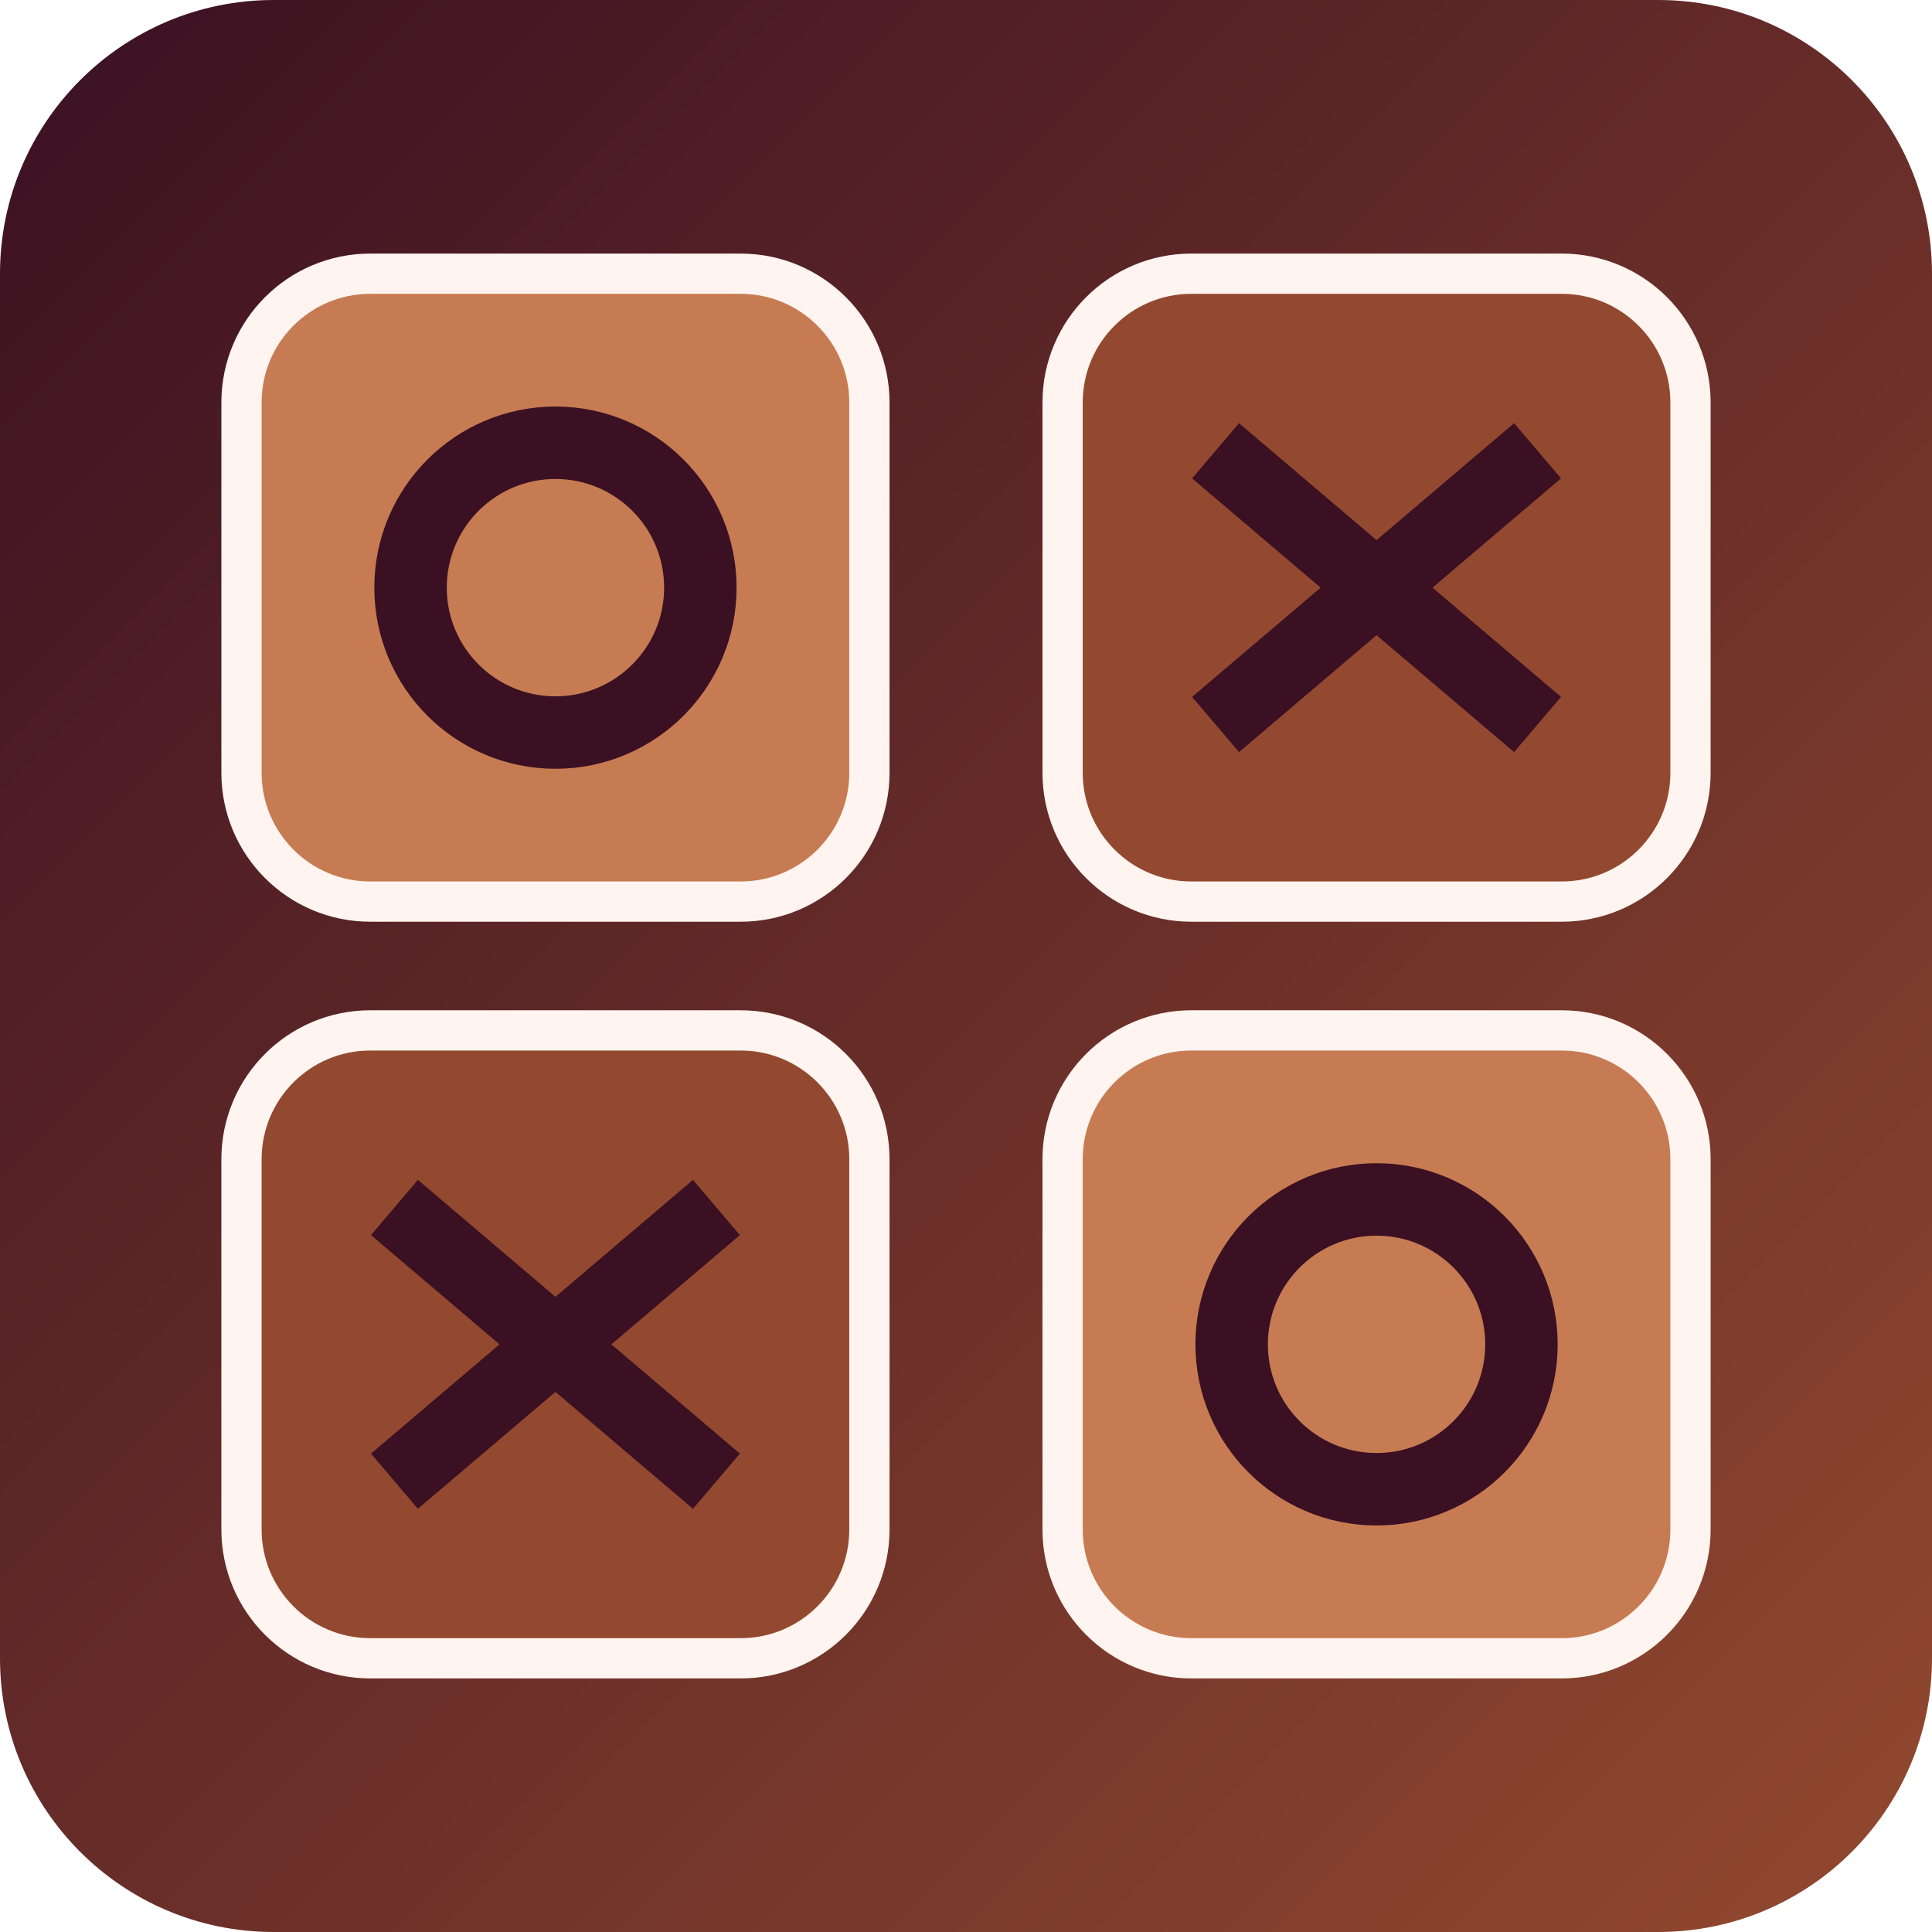
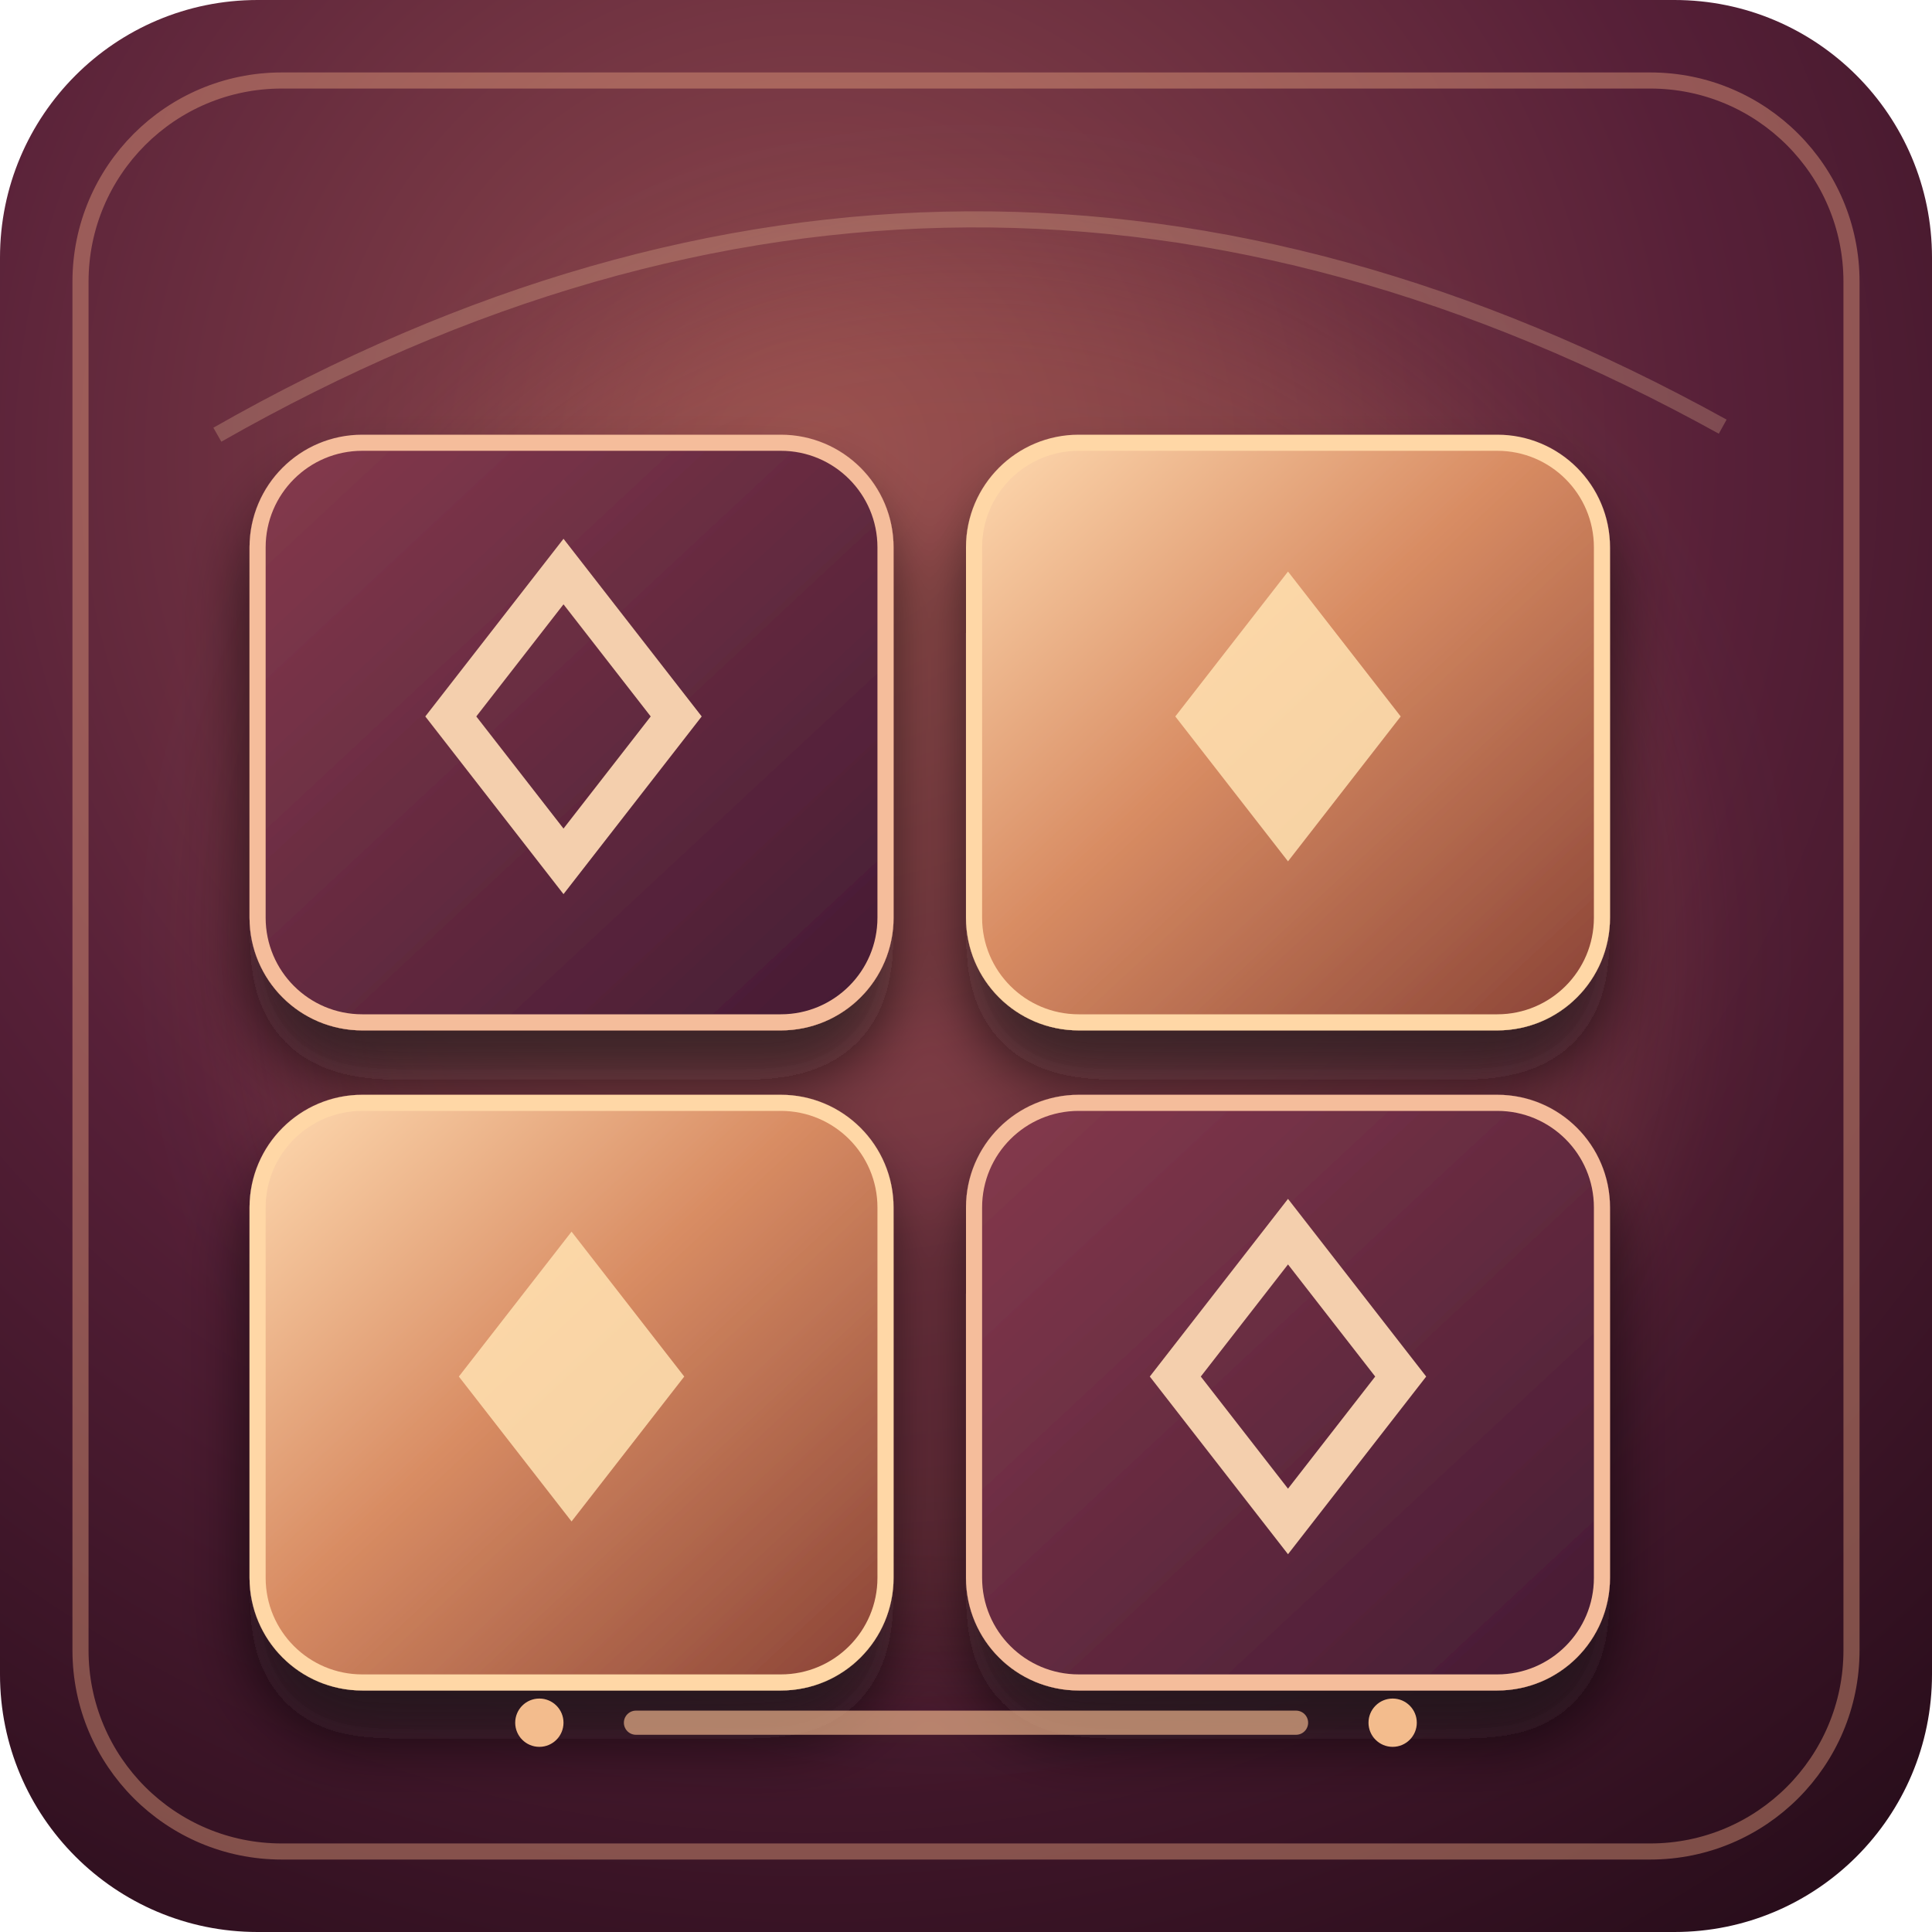
- <svg xmlns="http://www.w3.org/2000/svg" viewBox="0 0 240 240">
+ <svg xmlns="http://www.w3.org/2000/svg" viewBox="0 0 240 240" role="img" aria-label="Pairs">
  <defs>
-     <linearGradient id="b" x2="1" y2="1">
-       <stop stop-color="#3A1022" />
-       <stop offset="1" stop-color="#93492F" />
+     <radialGradient id="bg" cx=".42" cy=".24" r=".94">
+       <stop stop-color="#904a4d" />
+       <stop offset=".5" stop-color="#572038" />
+       <stop offset="1" stop-color="#240b18" />
+     </radialGradient>
+     <linearGradient id="copper" x1="0" y1="0" x2="1" y2="1">
+       <stop stop-color="#ffdab0" />
+       <stop offset=".45" stop-color="#d88c63" />
+       <stop offset="1" stop-color="#884135" />
    </linearGradient>
+     <linearGradient id="panel" x1="0" y1="0" x2="1" y2="1">
+       <stop stop-color="#863a4d" />
+       <stop offset="1" stop-color="#431b33" />
+     </linearGradient>
+     <linearGradient id="light" x1="0" y1="0" x2="1" y2="1">
+       <stop stop-color="#ffeac5" />
+       <stop offset="1" stop-color="#a96854" />
+     </linearGradient>
+     <filter id="glow" x="-60%" y="-60%" width="220%" height="220%">
+       <feGaussianBlur stdDeviation="9" />
+     </filter>
+     <filter id="shadow" x="-30%" y="-30%" width="160%" height="170%">
+       <feDropShadow dx="0" dy="6" stdDeviation="4" flood-color="#190813" flood-opacity=".65" />
+     </filter>
  </defs>
-   <rect width="240" height="240" rx="34" fill="url(#b)" />
-   <g stroke="#FFF4EF" stroke-width="5">
-     <rect x="30" y="34" width="78" height="78" rx="16" fill="#C77B52" />
-     <rect x="132" y="34" width="78" height="78" rx="16" fill="#93492F" />
-     <rect x="30" y="128" width="78" height="78" rx="16" fill="#93492F" />
-     <rect x="132" y="128" width="78" height="78" rx="16" fill="#C77B52" />
+   <rect width="240" height="240" rx="32" fill="url(#bg)" />
+   <circle cx="120" cy="118" r="86" fill="#cb7658" opacity=".19" filter="url(#glow)" />
+   <rect x="10" y="10" width="220" height="220" rx="25" fill="none" stroke="#e59f7d" stroke-opacity=".44" stroke-width="2" />
+   <path d="M27 54Q120 1 214 53" fill="none" stroke="#ffd5a6" stroke-opacity=".24" stroke-width="2" />
+   <g filter="url(#shadow)">
+     <g transform="translate(31 44)">
+       <rect x="1" y="11" width="78" height="72" rx="13" fill="url(#panel)" stroke="#f5bd9b" stroke-width="2" />
+       <rect x="90" y="11" width="78" height="72" rx="13" fill="url(#copper)" stroke="#ffd7a6" stroke-width="2" />
+       <rect x="1" y="93" width="78" height="72" rx="13" fill="url(#copper)" stroke="#ffd7a6" stroke-width="2" />
+       <rect x="90" y="93" width="78" height="72" rx="13" fill="url(#panel)" stroke="#f5bd9b" stroke-width="2" />
+       <path d="M39 27L53 45 39 63 25 45Z" fill="none" stroke="#f4cfad" stroke-width="5" />
+       <path d="M129 27L143 45 129 63 115 45Z" fill="#ffe0b0" opacity=".87" />
+       <path d="M40 109L54 127 40 145 26 127Z" fill="#ffe0b0" opacity=".87" />
+       <path d="M129 109L143 127 129 145 115 127Z" fill="none" stroke="#f4cfad" stroke-width="5" />
+     </g>
  </g>
-   <g fill="none" stroke="#3A1022" stroke-width="9">
-     <circle cx="69" cy="73" r="18" />
-     <circle cx="171" cy="167" r="18" />
-     <path d="M151 56l40 34M191 56l-40 34M49 150l40 34M89 150l-40 34" />
-   </g>
+   <path d="M79 214H161" stroke="#e8b08a" stroke-opacity=".7" stroke-width="3" stroke-linecap="round" />
+   <circle cx="67" cy="214" r="3" fill="#f3bc8d" />
+   <circle cx="173" cy="214" r="3" fill="#f3bc8d" />
</svg>
